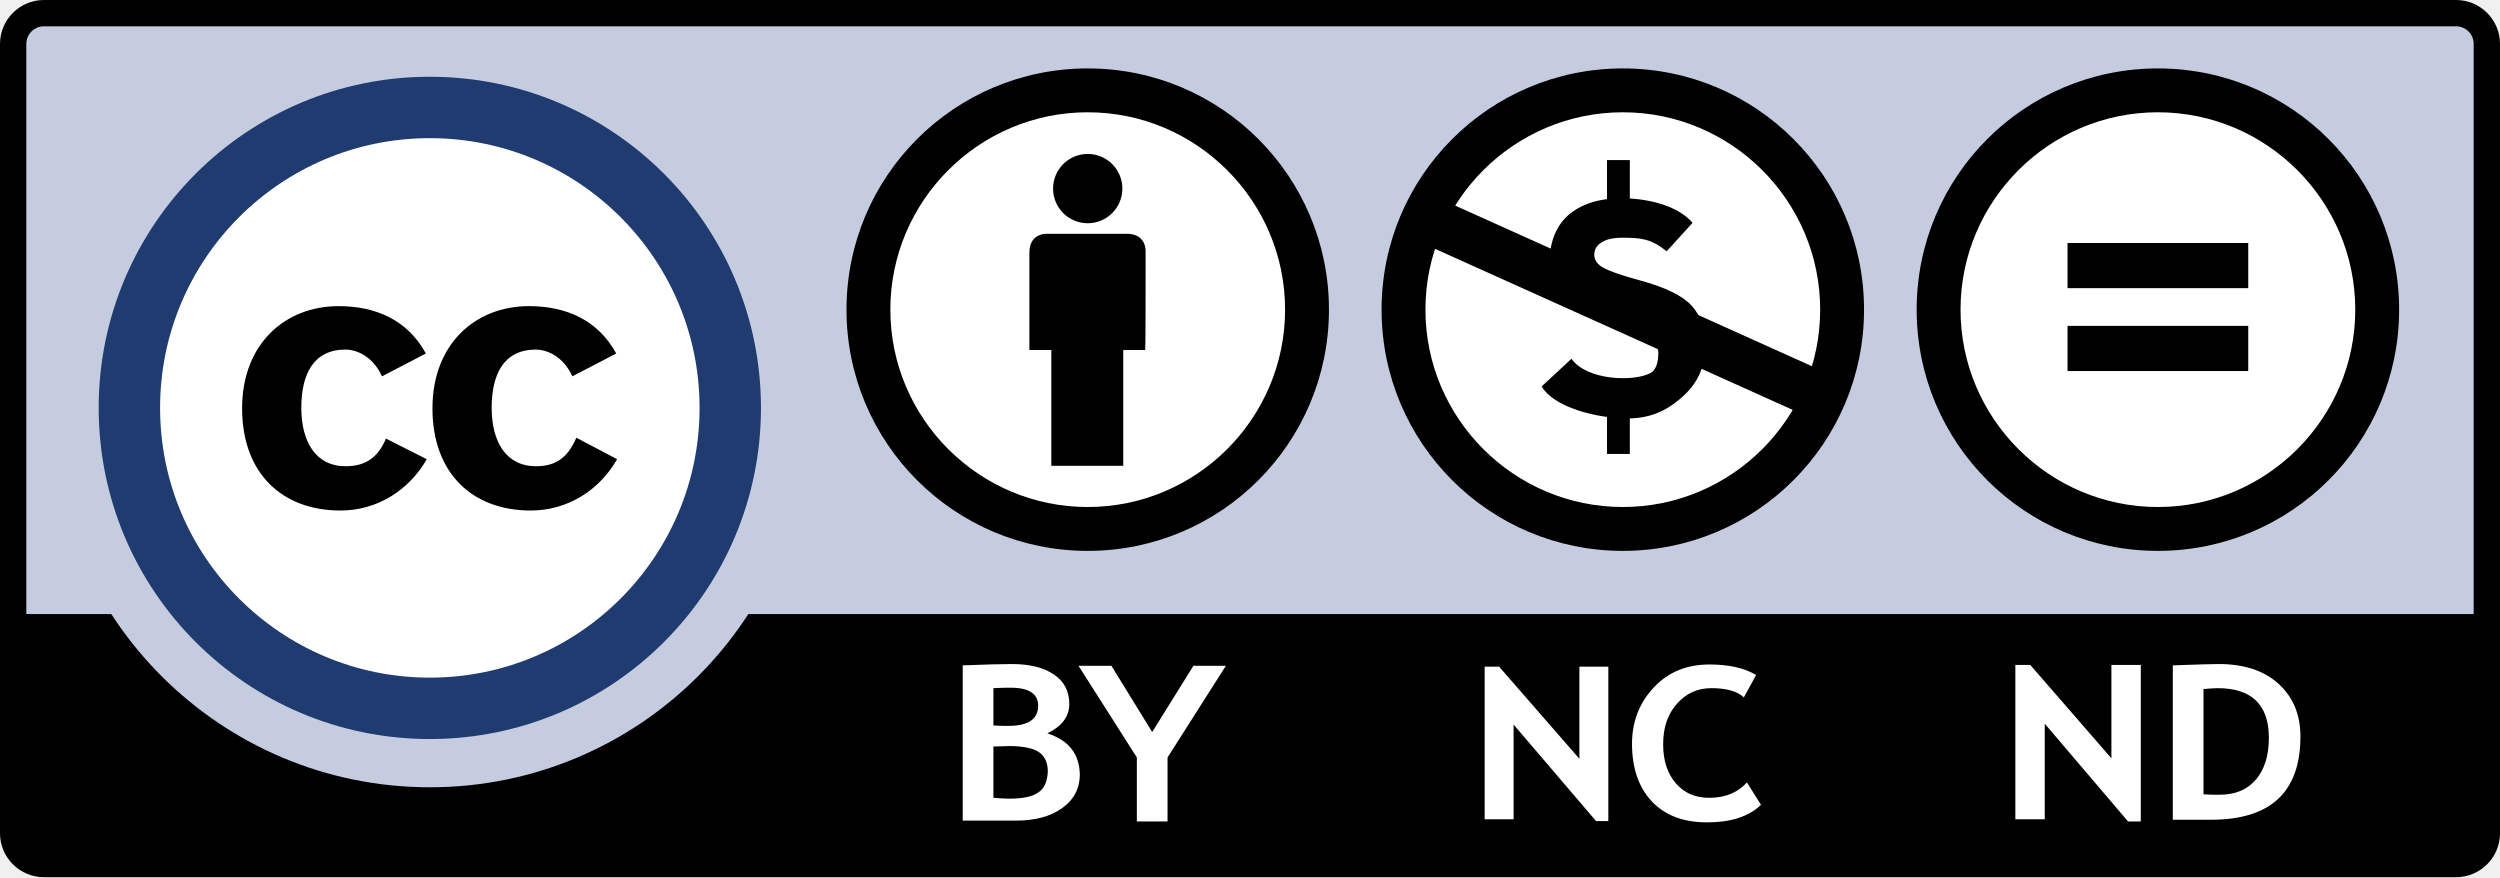
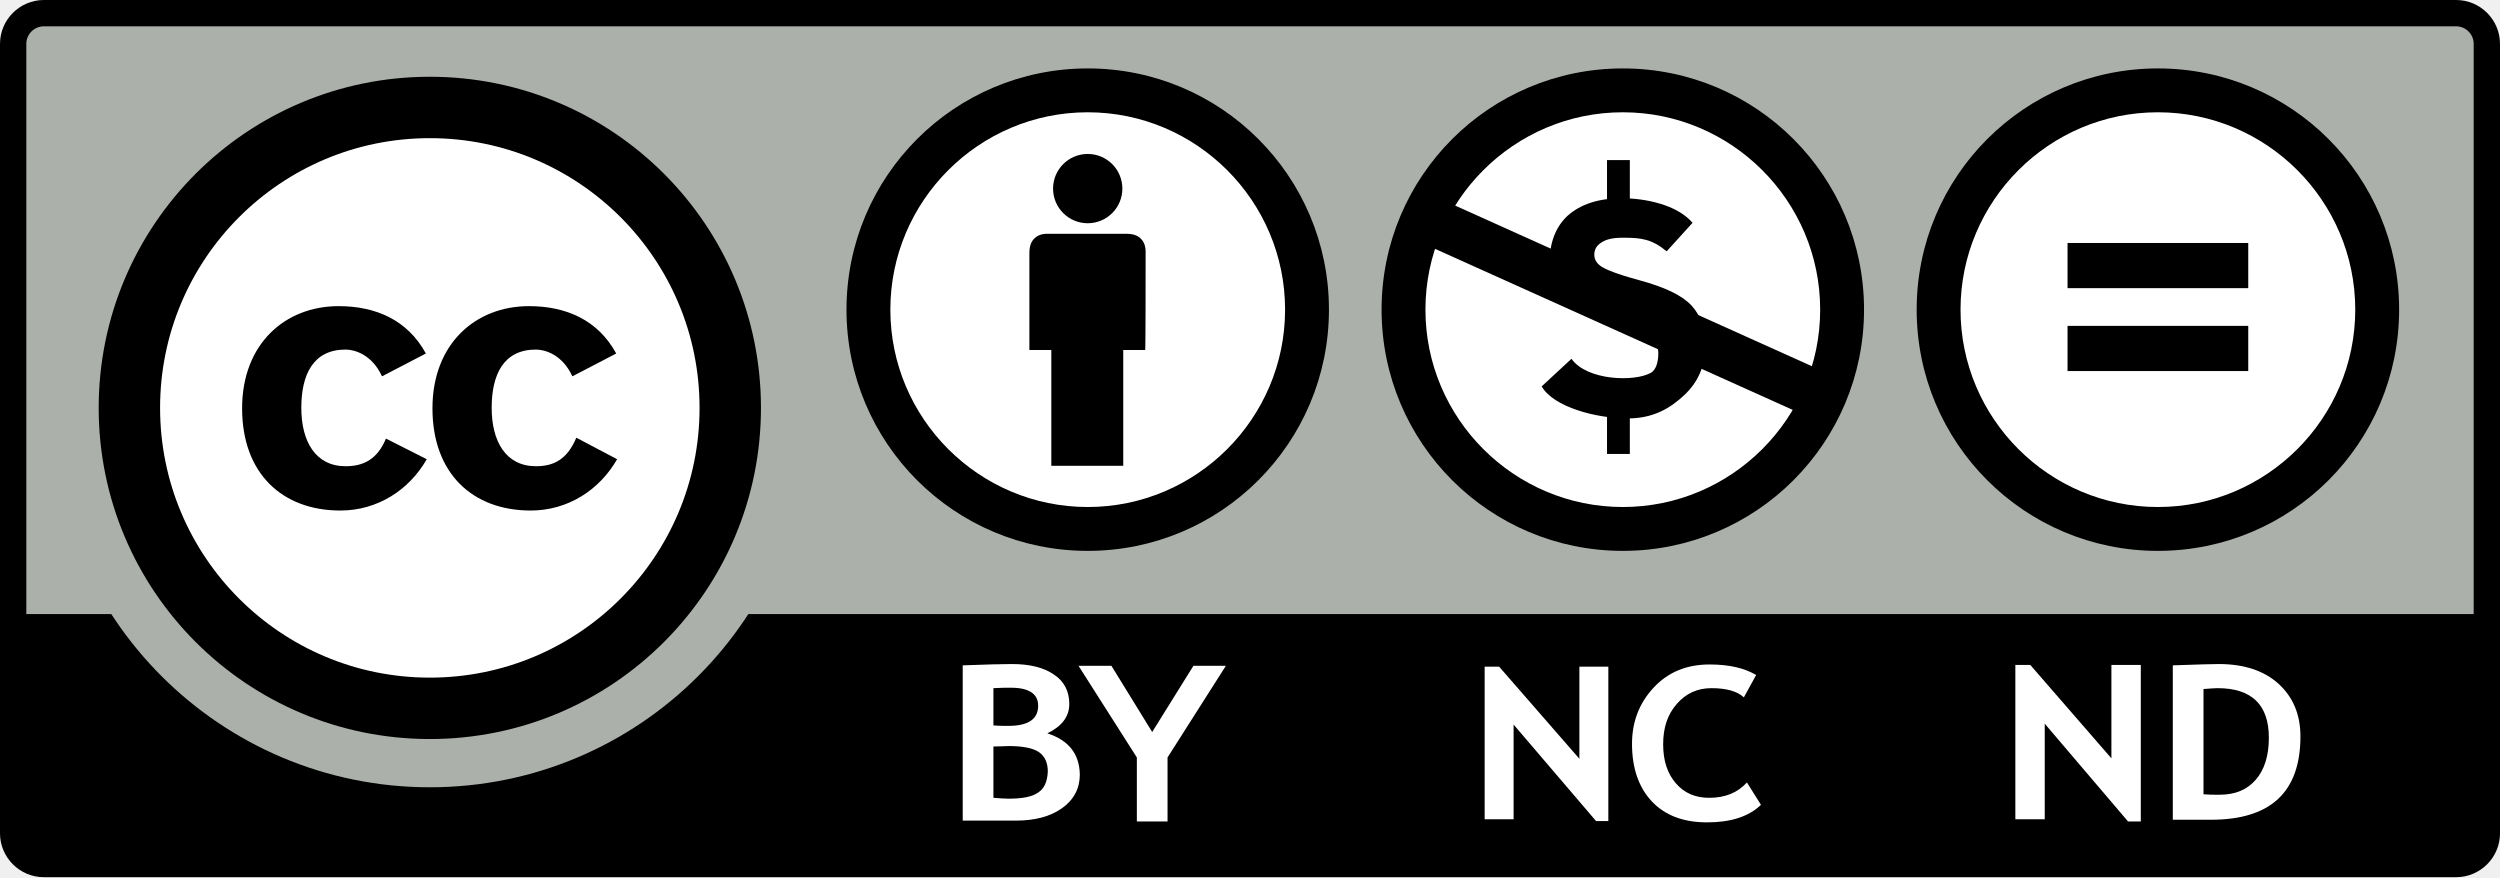
<svg xmlns="http://www.w3.org/2000/svg" enable-background="new 0 0 570 200" version="1.1" viewBox="0 0 570 200">
-   <style type="text/css">.st0{fill:#C5CCE0;} .st1{fill:#FFFFFF;} .st2{fill:#FFFFFF;stroke:#1f3b70;stroke-width:14;stroke-miterlimit:10;}</style>
+   <style type="text/css">.st0{fill:#ABB1AA;} .st1{fill:#FFFFFF;} .st2{fill:#FFFFFF;stroke:#000000;stroke-width:14;stroke-miterlimit:10;}</style>
  <path class="st0" d="m560 197.5h-550c-4.2 0-7.5-3.4-7.5-7.5v-180c0-4.2 3.4-7.5 7.5-7.5h550c4.2 0 7.5 3.4 7.5 7.5v180c0 4.1-3.4 7.5-7.5 7.5z" />
  <path d="M560,0H10C4.5,0,0,4.5,0,10v180c0,5.5,4.5,10,10,10h550c5.5,0,10-4.5,10-10V10C570,4.5,565.5,0,560,0z M10,6h550 c2.2,0,4,1.8,4,4v130H6V10C6,7.8,7.8,6,10,6z" />
  <circle class="st0" cx="98" cy="93" r="86.5" />
  <path class="st1" d="m238.8 167.2c3.3-1.6 5-3.8 5-6.7s-1.2-5.2-3.5-6.7c-2.3-1.6-5.5-2.4-9.6-2.4-2.1 0-5.9 0.1-11.2 0.3v35.4h12.1c4.3 0 7.8-0.9 10.5-2.8s4.1-4.5 4.1-7.7c-0.1-4.7-2.5-7.8-7.4-9.4zm-12.3-10.3c1.6-0.1 2.9-0.1 4-0.1 4.1 0 6.2 1.4 6.2 4.1 0 3.1-2.3 4.6-6.8 4.6-1.2 0-2.3 0-3.4-0.1v-8.5zm10.2 23.8c-1.4 1-3.7 1.4-6.8 1.4-0.9 0-2-0.1-3.4-0.2v-11.7c1.7 0 2.8-0.1 3.5-0.1 3.3 0 5.6 0.5 6.9 1.4s2 2.4 2 4.4c-0.1 2.3-0.8 3.9-2.2 4.8z" />
  <polygon class="st1" points="272.1 151.8 262.7 166.9 253.4 151.8 245.9 151.8 259.2 172.7 259.2 187.3 266.2 187.3 266.2 172.7 279.5 151.8" />
  <polygon class="st1" points="360.1 173 341.8 152 338.5 152 338.5 186.8 345.1 186.8 345.1 165.2 363.9 187.2 366.7 187.2 366.7 152 360.1 152" />
  <path class="st1" d="m398.3 178.4c-2.1 2.3-4.9 3.5-8.6 3.5-3.2 0-5.7-1.1-7.6-3.3s-2.9-5.1-2.9-8.9 1-6.8 3.1-9.2 4.7-3.6 7.9-3.6c3.4 0 5.9 0.7 7.4 2.1l2.8-5.1c-2.7-1.6-6.2-2.4-10.6-2.4-5.2 0-9.4 1.7-12.7 5.2s-5 7.8-5 12.9c0 5.5 1.5 9.9 4.5 13.1s7.2 4.8 12.6 4.8 9.5-1.3 12.3-4l-3.2-5.1z" />
  <polygon class="st1" points="481.4 172.9 462.9 151.6 459.5 151.6 459.5 186.8 466.2 186.8 466.2 165 485.2 187.3 488.1 187.3 488.1 151.6 481.4 151.6" />
  <path class="st1" d="m519.5 155.9c-3.3-3-7.9-4.5-13.6-4.5-1.4 0-4.9 0.1-10.5 0.3v35.2h8.7c13.6 0 20.4-6.3 20.4-19 0-5-1.7-9-5-12zm-5.2 21.9c-2 2.3-4.7 3.4-8.3 3.4-1.3 0-2.5 0-3.6-0.1v-24c1.4-0.1 2.4-0.2 3.2-0.2 7.8 0 11.7 3.8 11.7 11.3 0 4.1-1 7.3-3 9.6z" />
  <circle class="st1" cx="248" cy="70.6" r="50" />
  <path d="m248 25.6c24.8 0 45 20.2 45 45s-20.2 45-45 45-45-20.2-45-45 20.2-45 45-45m0-10c-30.4 0-55 24.6-55 55s24.6 55 55 55 55-24.6 55-55-24.6-55-55-55z" />
  <circle cx="248" cy="43" r="7.9" />
  <path d="m261.2 57.9c0-0.8 0.1-2.3-1.1-3.5-1.1-1.1-2.7-1.1-3.5-1.1h-17.3c-0.8 0-2.3-0.1-3.5 1.1-1.1 1.1-1.1 2.7-1.1 3.5v21.9h5v26.4h16.4v-26.4h5c0.1 0 0.1-18.9 0.1-21.9z" />
  <circle class="st2" cx="98" cy="93" r="68.5" />
  <path d="m78.8 106.3c-6.9 0-10.1-5.7-10.1-13.3s2.7-13.3 10.1-13.3c2 0 6 1.1 8.3 6.1l10-5.2c-4.2-7.7-11.5-10.8-19.9-10.8-12.2 0-22 8.6-22 23.3 0 14.9 9.2 23.3 22.4 23.3 8.5 0 15.7-4.7 19.7-11.7l-9.3-4.7c-2 4.8-5.2 6.3-9.2 6.3z" />
  <path d="m131.4 99.8c-2.1 5-5.2 6.5-9.2 6.5-6.9 0-10.1-5.7-10.1-13.3s2.7-13.3 10.1-13.3c2 0 6 1.1 8.3 6.1l10-5.2c-4.2-7.7-11.5-10.8-19.9-10.8-12.2 0-22 8.6-22 23.3 0 14.9 9.2 23.3 22.4 23.3 8.5 0 15.7-4.7 19.7-11.7l-9.3-4.9z" />
  <circle class="st1" cx="492" cy="70.6" r="50" />
  <path d="m492 25.6c24.8 0 45 20.2 45 45s-20.2 45-45 45-45-20.2-45-45 20.2-45 45-45m0-10c-30.4 0-55 24.6-55 55s24.6 55 55 55 55-24.6 55-55-24.6-55-55-55z" />
  <rect x="471.4" y="74.3" width="41.2" height="10.3" />
  <rect x="471.4" y="55.4" width="41.2" height="10.3" />
  <circle class="st1" cx="370" cy="70.6" r="50" />
  <path d="m370 25.6c24.8 0 45 20.2 45 45s-20.2 45-45 45-45-20.2-45-45 20.2-45 45-45m0-10c-30.4 0-55 24.6-55 55s24.6 55 55 55 55-24.6 55-55-24.6-55-55-55z" />
  <path d="m420 86.6-4.5 9.9-95.5-43 4.5-9.9 95.5 43z" />
  <path d="m358.3 81.8c3.5 5 14.4 5.3 18.1 3.2 1.4-0.8 1.7-3 1.7-4.5 0-1-0.3-1.9-0.8-2.5-0.6-0.6-2-2.1-3.7-2.5-8.6-2.2-14.6-5-16.9-7-2.9-2.5-3.4-4.2-3.4-8.6s1.3-8.1 4.1-10.7c2.9-2.6 7-4 12.4-4 5.2 0 12.5 1.4 16.1 5.6l-5.9 6.5c-3.4-2.8-5.8-3.1-9.9-3.1-2.6 0-3.9 0.4-5 1.1s-1.6 1.6-1.6 2.8c0 1 0.5 1.9 1.5 2.6s3.6 1.8 8.8 3.2c5.9 1.6 9.8 3.5 11.9 5.8s3.1 5.3 3.1 9.1c0 4.6-1.6 8.3-4.8 11.3s-7.1 5.3-12.8 5.3c-7.3 0-17-2.6-19.7-7.3" />
  <path d="m366.4 36.5v12h5.2v-12h-5.2zm0 56.7v10.3h5.2v-10.3h-5.2z" />
</svg>
